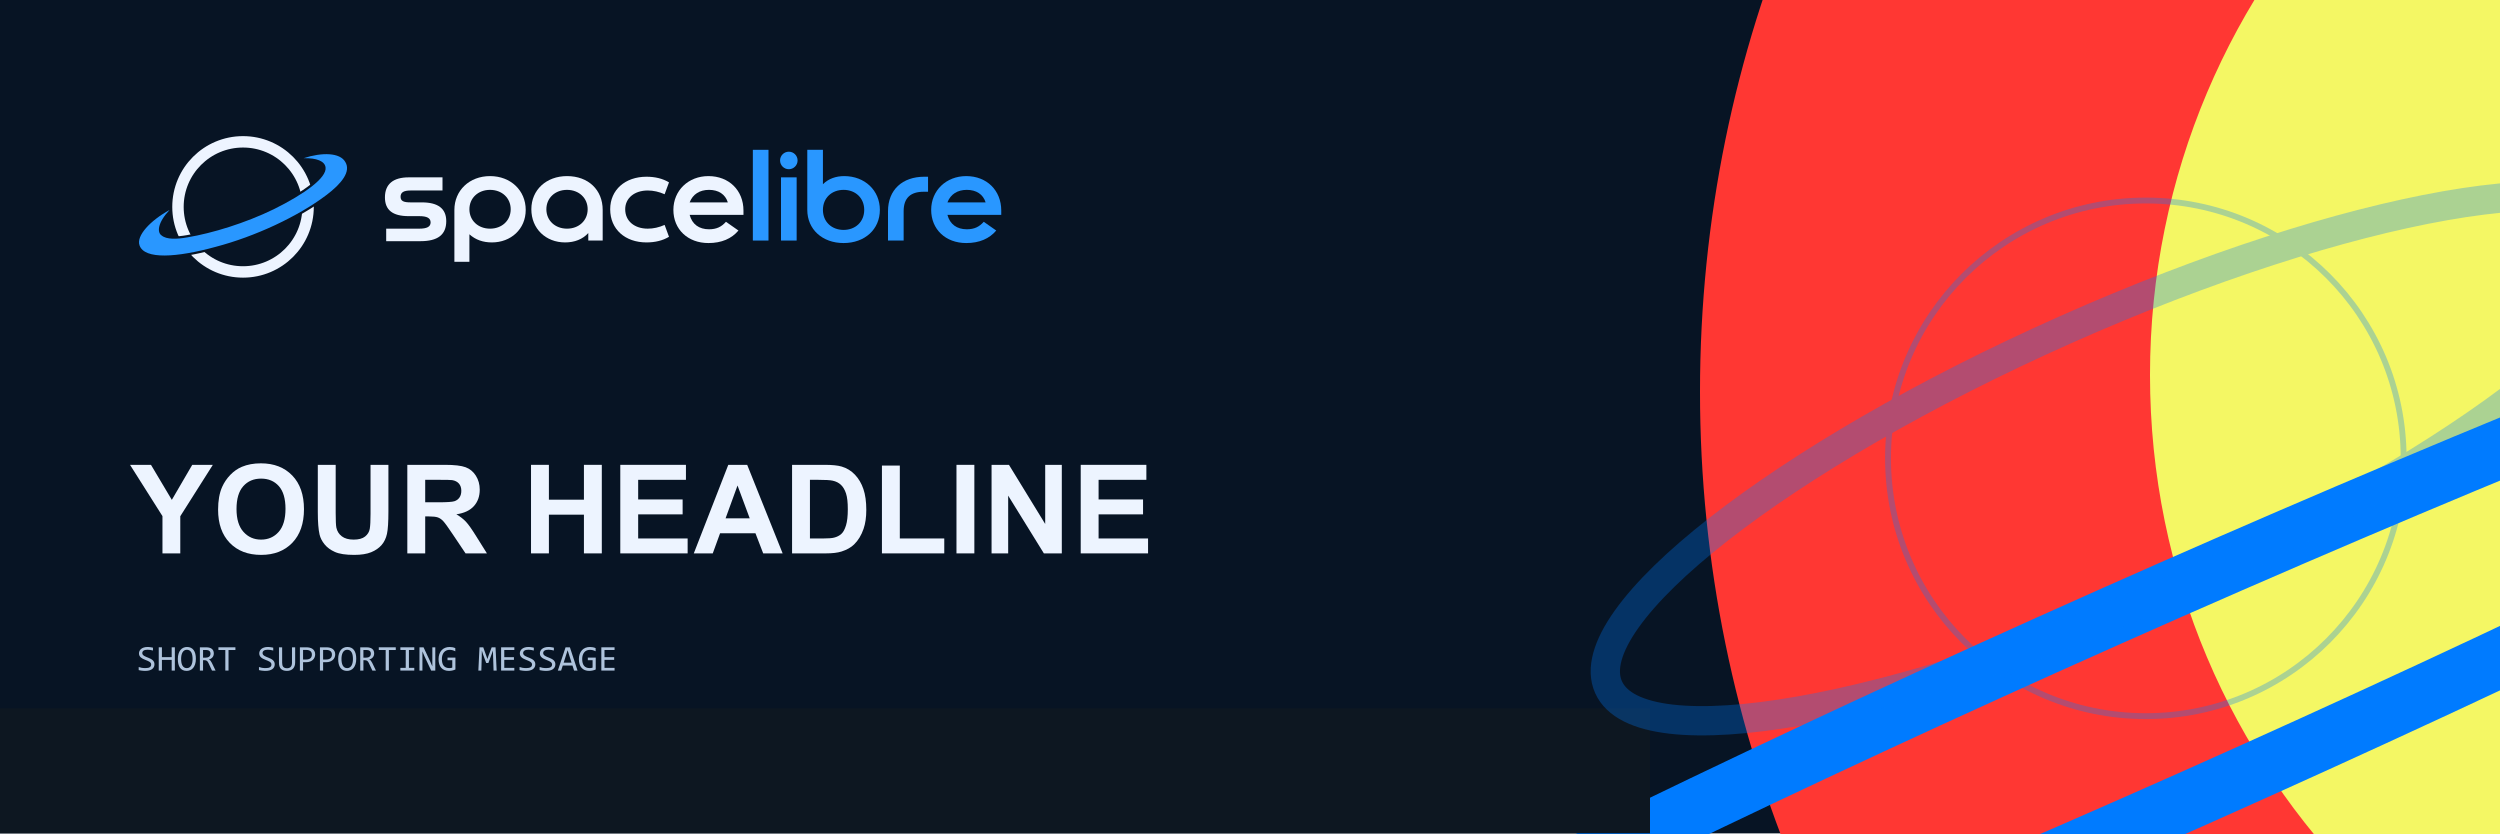
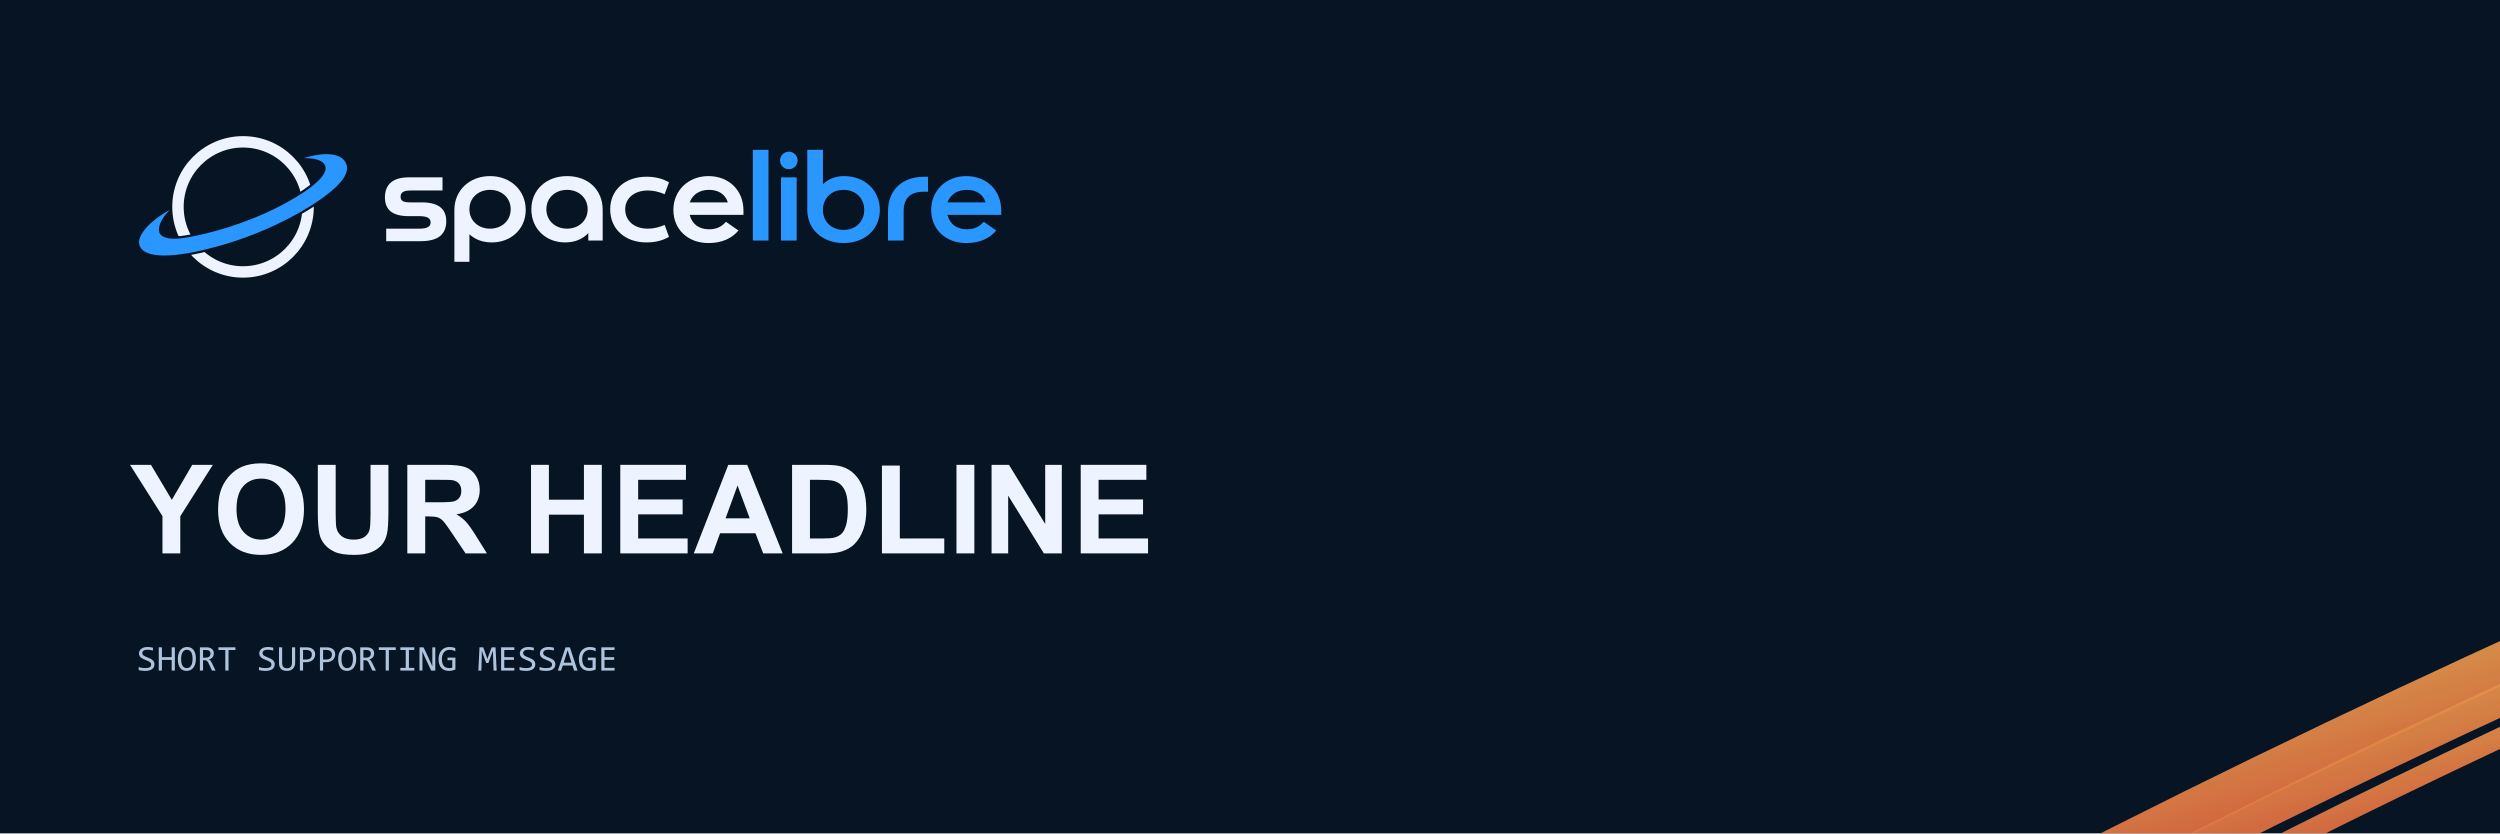
<svg xmlns="http://www.w3.org/2000/svg" width="1920" height="640" viewBox="0 0 1920 640" role="img">
  <rect x="0" y="0" width="1920" height="640" rx="0" fill="#071424" />
-   <g id="application-color-system" data-application-colors="primary secondary accent">
-     <circle fill="#FF3733" data-color-role="secondary" cx="2265.6" cy="300.8" r="960.0" />
-     <circle fill="#F4F764" data-color-role="accent" cx="2208.0" cy="288.0" r="556.8" />
-     <ellipse cx="1651.2" cy="544.0" rx="998.4" ry="76.8" fill="none" stroke="#007BFF" data-stroke-role="primary" stroke-width="44.8" transform="rotate(-24 1651.2 544.0)" opacity="1" />
-     <rect fill="#0D1721" data-color-role="deep" x="0" y="544.0" width="1267.2" height="96.0" />
+   <g id="application-color-system" mask="url(#flow-digital-banner-1920x640-mask)" data-composition="continuous-feathered" opacity=".90">
+     <ellipse cx="2092.8" cy="614.4" rx="1267.2" ry="166.4" fill="none" stroke="url(#flow-digital-banner-1920x640)" stroke-width="32.0" transform="rotate(-24 2092.8 614.4)" stroke-linecap="round" />
+     <ellipse cx="2092.8" cy="614.4" rx="1084.8" ry="140.8" fill="none" stroke="url(#flow-digital-banner-1920x640)" stroke-width="23.68" transform="rotate(-24 2092.8 614.4)" stroke-linecap="round" />
+     <ellipse cx="2092.8" cy="614.4" rx="902.4" ry="115.2" fill="none" stroke="url(#flow-digital-banner-1920x640)" stroke-width="15.36" transform="rotate(-24 2092.8 614.4)" stroke-linecap="round" />
  </g>
  <g transform="translate(80 80) scale(0.8765432)" opacity="1">
    <defs>
      <mask id="l97-occlusion" maskUnits="userSpaceOnUse" x="450" y="180" width="650" height="450" style="mask-type:luminance">
        <rect x="450" y="180" width="650" height="450" fill="white" />
        <path d="M581.927 413.073 C549.927 447.073 548.927 472.073 560.927 480.073 C573.927 491.073 600.927 490.073 628.927 485.073 C693.927 474.073 779.927 448.073 855.927 411.073 C936.927 371.073 995.927 328.073 991.927 301.073 C989.927 285.073 968.927 276.073 933.927 277.073 C982.927 261.073 1029.927 262.073 1043.927 287.073 C1058.927 312.073 1034.927 343.073 993.927 374.073 C919.927 430.073 805.927 483.073 702.927 510.073 C600.927 538.073 515.927 544.073 502.927 506.073 C493.927 481.073 530.927 441.073 581.927 413.073 Z" fill="black" stroke="black" stroke-width="12" stroke-linejoin="round" />
      </mask>
    </defs>
    <g transform="translate(28 28) scale(.333333) translate(-494 -219)">
      <circle cx="775" cy="405" r="171" fill="none" stroke="#edf4ff" stroke-width="30" mask="url(#l97-occlusion)" data-stroke-role="planet" />
      <path d="M581.927 413.073 C549.927 447.073 548.927 472.073 560.927 480.073 C573.927 491.073 600.927 490.073 628.927 485.073 C693.927 474.073 779.927 448.073 855.927 411.073 C936.927 371.073 995.927 328.073 991.927 301.073 C989.927 285.073 968.927 276.073 933.927 277.073 C982.927 261.073 1029.927 262.073 1043.927 287.073 C1058.927 312.073 1034.927 343.073 993.927 374.073 C919.927 430.073 805.927 483.073 702.927 510.073 C600.927 538.073 515.927 544.073 502.927 506.073 C493.927 481.073 530.927 441.073 581.927 413.073 Z" fill="#2997ff" />
    </g>
    <g transform="translate(246 40) scale(.548223) translate(-275 -643)">
      <path d="M367 687 L313 687 C288 687 275 698 275 719 C275 739 287 749 313 749 L330 749 C342 749 348 752 348 759 C348 766 342 769 330 769 L277 769 L277 789 L332 789 C359 789 373 779 373 757 C373 737 360 727 334 727 L316 727 C305 727 300 725 300 718 C300 711 305 708 316 708 L367 708 Z" fill="#edf4ff" />
      <path d="M386 822 L386 739 C386 708 410 685 443 685 C476 685 500 708 500 739 C500 770 476 791 446 791 C432 791 420 787 410 778 L410 822 Z M443 707 C424 707 410 720 410 738 C410 756 424 769 443 769 C462 769 476 756 476 738 C476 720 462 707 443 707 Z" fill="#edf4ff" fill-rule="evenodd" />
      <path d="M623 788 L600 788 L600 776 C591 786 578 791 563 791 C532 791 509 769 509 738 C509 707 533 685 566 685 C600 685 623 707 623 739 Z M566 707 C547 707 533 720 533 738 C533 756 547 769 566 769 C585 769 599 756 599 738 C599 720 585 707 566 707 Z" fill="#edf4ff" fill-rule="evenodd" />
      <path d="M729 695 L722 714 C713 710 704 708 695 708 C674 708 659 720 659 738 C659 757 674 769 695 769 C704 769 713 767 722 763 L729 782 C719 788 707 791 693 791 C659 791 635 770 635 738 C635 707 659 686 693 686 C707 686 719 689 729 695 Z" fill="#edf4ff" />
      <path d="M848 747 L762 747 C766 762 777 770 793 770 C805 770 813 766 820 758 L840 772 C829 785 813 792 792 792 C759 792 736 770 736 739 C736 708 760 685 792 685 C825 685 848 708 848 740 Z M762 727 L823 727 C819 714 808 707 793 707 C778 707 767 714 762 727 Z" fill="#edf4ff" fill-rule="evenodd" />
      <path d="M863 643 L888 643 L888 788 L863 788 Z M908 687 L933 687 L933 788 L908 788 Z" fill="#2997ff" />
      <path d="M934.5 660 C934.5 667.732 928.232 674 920.5 674 C912.768 674 906.5 667.732 906.5 660 C906.5 652.268 912.768 646 920.5 646 C928.232 646 934.5 652.268 934.5 660 Z" fill="#2997ff" />
      <path d="M950 643 L975 643 L975 698 C984 689 996 685 1009 685 C1042 685 1066 708 1066 739 C1066 770 1042 792 1008 792 C974 792 950 770 950 739 Z M1008 707 C989 707 975 720 975 739 C975 758 989 771 1008 771 C1027 771 1041 758 1041 739 C1041 720 1027 707 1008 707 Z" fill="#2997ff" fill-rule="evenodd" />
      <path d="M1079 788 L1079 741 C1079 707 1102 686 1137 686 L1143 686 L1143 710 L1136 710 C1115 710 1104 720 1104 741 L1104 788 Z" fill="#2997ff" />
      <path d="M1260 747 L1174 747 C1178 762 1189 770 1205 770 C1217 770 1225 766 1232 758 L1252 772 C1241 785 1225 792 1204 792 C1171 792 1148 770 1148 739 C1148 708 1172 685 1204 685 C1237 685 1260 708 1260 740 Z M1174 727 L1235 727 C1231 714 1220 707 1205 707 C1190 707 1179 714 1174 727 Z" fill="#2997ff" fill-rule="evenodd" />
    </g>
  </g>
  <g aria-label="YOUR HEADLINE" fill="#EDF4FF" transform="translate(100 425) scale(0.04638672 -0.04638672)">
    <path d="M534 0V617L-3 1466H344L689 886L1027 1466H1368L829 615V0Z" transform="translate(0.000 0)" />
    <path d="M89 724Q89 948 156 1100Q206 1212 292.5 1301.0Q379 1390 482 1433Q619 1491 798 1491Q1122 1491 1316.5 1290.0Q1511 1089 1511 731Q1511 376 1318.0 175.5Q1125 -25 802 -25Q475 -25 282.0 174.5Q89 374 89 724ZM394 734Q394 485 509.0 356.5Q624 228 801 228Q978 228 1091.5 355.5Q1205 483 1205 738Q1205 990 1094.5 1114.0Q984 1238 801 1238Q618 1238 506.0 1112.5Q394 987 394 734Z" transform="translate(1366.000 0)" />
    <path d="M147 1466H443V672Q443 483 454 427Q473 337 544.5 282.5Q616 228 740 228Q866 228 930.0 279.5Q994 331 1007.0 406.0Q1020 481 1020 655V1466H1316V696Q1316 432 1292.0 323.0Q1268 214 1203.5 139.0Q1139 64 1031.0 19.5Q923 -25 749 -25Q539 -25 430.5 23.5Q322 72 259.0 149.5Q196 227 176 312Q147 438 147 684Z" transform="translate(2959.000 0)" />
    <path d="M150 0V1466H773Q1008 1466 1114.5 1426.5Q1221 1387 1285.0 1286.0Q1349 1185 1349 1055Q1349 890 1252.0 782.5Q1155 675 962 647Q1058 591 1120.5 524.0Q1183 457 1289 286L1468 0H1114L900 319Q786 490 744.0 534.5Q702 579 655.0 595.5Q608 612 506 612H446V0ZM446 846H665Q878 846 931.0 864.0Q984 882 1014.0 926.0Q1044 970 1044 1036Q1044 1110 1004.5 1155.5Q965 1201 893 1213Q857 1218 677 1218H446Z" transform="translate(4438.000 0)" />
    <path d="M150 0V1466H446V889H1026V1466H1322V0H1026V641H446V0Z" transform="translate(6486.000 0)" />
    <path d="M149 0V1466H1236V1218H445V893H1181V646H445V247H1264V0Z" transform="translate(7965.000 0)" />
    <path d="M1471 0H1149L1021 333H435L314 0H0L571 1466H884ZM926 580 724 1124 526 580Z" transform="translate(9331.000 0)" />
    <path d="M148 1466H689Q872 1466 968 1438Q1097 1400 1189.0 1303.0Q1281 1206 1329.0 1065.5Q1377 925 1377 719Q1377 538 1332 407Q1277 247 1175 148Q1098 73 967 31Q869 0 705 0H148ZM444 1218V247H665Q789 247 844 261Q916 279 963.5 322.0Q1011 365 1041.0 463.5Q1071 562 1071 732Q1071 902 1041.0 993.0Q1011 1084 957.0 1135.0Q903 1186 820 1204Q758 1218 577 1218Z" transform="translate(10810.000 0)" />
    <path d="M157 0V1454H453V247H1189V0Z" transform="translate(12289.000 0)" />
    <path d="M140 0V1466H436V0Z" transform="translate(13540.000 0)" />
    <path d="M152 0V1466H440L1040 487V1466H1315V0H1018L427 956V0Z" transform="translate(14109.000 0)" />
    <path d="M149 0V1466H1236V1218H445V893H1181V646H445V247H1264V0Z" transform="translate(15588.000 0)" />
  </g>
  <g aria-label="SHORT SUPPORTING MESSAGE" fill="#AEC3DC" transform="translate(105 515) scale(0.01367188 -0.01367188)">
    <path d="M997 354Q997 261 959.0 191.0Q921 121 853.0 74.5Q785 28 689.5 5.0Q594 -18 479 -18Q427 -18 375.5 -14.0Q324 -10 276.5 -4.0Q229 2 187.0 10.0Q145 18 111 27V199Q186 171 279.5 155.0Q373 139 492 139Q578 139 638.5 152.5Q699 166 737.5 192.5Q776 219 793.5 257.0Q811 295 811 344Q811 397 781.5 434.5Q752 472 704.0 501.5Q656 531 594.5 555.5Q533 580 469.0 606.0Q405 632 343.5 662.5Q282 693 234.0 734.5Q186 776 156.5 832.0Q127 888 127 965Q127 1032 155.0 1097.0Q183 1162 242.0 1212.5Q301 1263 393.5 1294.0Q486 1325 614 1325Q647 1325 685.5 1322.0Q724 1319 763.5 1313.5Q803 1308 841.5 1301.0Q880 1294 913 1286V1126Q836 1148 759.0 1159.5Q682 1171 610 1171Q457 1171 385.0 1120.0Q313 1069 313 983Q313 930 342.5 892.0Q372 854 420.0 824.0Q468 794 529.5 769.5Q591 745 655.0 719.0Q719 693 780.5 662.0Q842 631 890.0 588.5Q938 546 967.5 489.0Q997 432 997 354Z" transform="translate(0.000 0)" />
    <path d="M1016 0H838V600H289V0H111V1307H289V754H838V1307H1016Z" transform="translate(1126.000 0)" />
    <path d="M1071 662Q1071 486 1029.5 358.0Q988 230 917.5 146.5Q847 63 752.5 22.5Q658 -18 553 -18Q427 -18 333.5 27.5Q240 73 178.5 159.0Q117 245 87.0 368.5Q57 492 57 647Q57 821 98.0 949.0Q139 1077 209.5 1160.5Q280 1244 374.0 1284.5Q468 1325 573 1325Q699 1325 792.5 1279.0Q886 1233 948.0 1147.5Q1010 1062 1040.5 939.0Q1071 816 1071 662ZM886 649Q886 764 868.5 859.5Q851 955 812.0 1024.0Q773 1093 711.5 1131.0Q650 1169 563 1169Q479 1169 418.5 1128.5Q358 1088 319.0 1018.5Q280 949 261.0 855.5Q242 762 242 657Q242 541 260.0 445.5Q278 350 316.5 281.5Q355 213 416.0 175.0Q477 137 563 137Q647 137 708.0 177.5Q769 218 808.5 287.5Q848 357 867.0 450.0Q886 543 886 649Z" transform="translate(2252.000 0)" />
    <path d="M1051 0H850L655 418Q633 466 610.0 497.5Q587 529 560.5 547.5Q534 566 502.5 574.0Q471 582 432 582H348V0H170V1307H520Q634 1307 716.0 1282.0Q798 1257 850.5 1212.0Q903 1167 927.5 1103.5Q952 1040 952 963Q952 902 934.0 847.5Q916 793 880.5 748.5Q845 704 792.5 671.5Q740 639 672 623Q727 604 765.5 556.5Q804 509 844 430ZM766 948Q766 1053 700.5 1105.0Q635 1157 516 1157H348V725H492Q555 725 605.5 739.5Q656 754 691.5 782.5Q727 811 746.5 852.5Q766 894 766 948Z" transform="translate(3378.000 0)" />
    <path d="M1040 1155H653V0H473V1155H86V1307H1040Z" transform="translate(4504.000 0)" />
    <path d="M997 354Q997 261 959.0 191.0Q921 121 853.0 74.5Q785 28 689.5 5.0Q594 -18 479 -18Q427 -18 375.5 -14.0Q324 -10 276.5 -4.0Q229 2 187.0 10.0Q145 18 111 27V199Q186 171 279.5 155.0Q373 139 492 139Q578 139 638.5 152.5Q699 166 737.5 192.5Q776 219 793.5 257.0Q811 295 811 344Q811 397 781.5 434.5Q752 472 704.0 501.5Q656 531 594.5 555.5Q533 580 469.0 606.0Q405 632 343.5 662.5Q282 693 234.0 734.5Q186 776 156.5 832.0Q127 888 127 965Q127 1032 155.0 1097.0Q183 1162 242.0 1212.5Q301 1263 393.5 1294.0Q486 1325 614 1325Q647 1325 685.5 1322.0Q724 1319 763.5 1313.5Q803 1308 841.5 1301.0Q880 1294 913 1286V1126Q836 1148 759.0 1159.5Q682 1171 610 1171Q457 1171 385.0 1120.0Q313 1069 313 983Q313 930 342.5 892.0Q372 854 420.0 824.0Q468 794 529.5 769.5Q591 745 655.0 719.0Q719 693 780.5 662.0Q842 631 890.0 588.5Q938 546 967.5 489.0Q997 432 997 354Z" transform="translate(6756.000 0)" />
    <path d="M1018 455Q1018 347 987.5 259.5Q957 172 898.0 110.5Q839 49 753.5 15.5Q668 -18 557 -18Q435 -18 350.0 14.0Q265 46 211.5 104.5Q158 163 133.5 245.0Q109 327 109 428V1307H287V442Q287 365 301.5 307.0Q316 249 349.0 210.0Q382 171 434.5 151.0Q487 131 563 131Q705 131 772.5 213.0Q840 295 840 444V1307H1018Z" transform="translate(7882.000 0)" />
    <path d="M1016 907Q1016 827 986.0 748.5Q956 670 893.0 608.0Q830 546 732.0 507.5Q634 469 498 469H336V0H158V1307H526Q623 1307 712.0 1285.5Q801 1264 868.5 1216.0Q936 1168 976.0 1092.0Q1016 1016 1016 907ZM831 899Q831 1025 748.5 1092.0Q666 1159 518 1159H336V621H502Q660 621 745.5 690.0Q831 759 831 899Z" transform="translate(9008.000 0)" />
    <path d="M1016 907Q1016 827 986.0 748.5Q956 670 893.0 608.0Q830 546 732.0 507.5Q634 469 498 469H336V0H158V1307H526Q623 1307 712.0 1285.5Q801 1264 868.5 1216.0Q936 1168 976.0 1092.0Q1016 1016 1016 907ZM831 899Q831 1025 748.5 1092.0Q666 1159 518 1159H336V621H502Q660 621 745.5 690.0Q831 759 831 899Z" transform="translate(10134.000 0)" />
    <path d="M1071 662Q1071 486 1029.5 358.0Q988 230 917.5 146.5Q847 63 752.5 22.5Q658 -18 553 -18Q427 -18 333.5 27.5Q240 73 178.5 159.0Q117 245 87.0 368.5Q57 492 57 647Q57 821 98.0 949.0Q139 1077 209.5 1160.5Q280 1244 374.0 1284.5Q468 1325 573 1325Q699 1325 792.5 1279.0Q886 1233 948.0 1147.5Q1010 1062 1040.5 939.0Q1071 816 1071 662ZM886 649Q886 764 868.5 859.5Q851 955 812.0 1024.0Q773 1093 711.5 1131.0Q650 1169 563 1169Q479 1169 418.5 1128.5Q358 1088 319.0 1018.5Q280 949 261.0 855.5Q242 762 242 657Q242 541 260.0 445.5Q278 350 316.5 281.5Q355 213 416.0 175.0Q477 137 563 137Q647 137 708.0 177.5Q769 218 808.5 287.5Q848 357 867.0 450.0Q886 543 886 649Z" transform="translate(11260.000 0)" />
    <path d="M1051 0H850L655 418Q633 466 610.0 497.5Q587 529 560.5 547.5Q534 566 502.5 574.0Q471 582 432 582H348V0H170V1307H520Q634 1307 716.0 1282.0Q798 1257 850.5 1212.0Q903 1167 927.5 1103.5Q952 1040 952 963Q952 902 934.0 847.5Q916 793 880.5 748.5Q845 704 792.5 671.5Q740 639 672 623Q727 604 765.5 556.5Q804 509 844 430ZM766 948Q766 1053 700.5 1105.0Q635 1157 516 1157H348V725H492Q555 725 605.5 739.5Q656 754 691.5 782.5Q727 811 746.5 852.5Q766 894 766 948Z" transform="translate(12386.000 0)" />
    <path d="M1040 1155H653V0H473V1155H86V1307H1040Z" transform="translate(13512.000 0)" />
    <path d="M473 1157H172V1307H954V1157H653V152H954V0H172V152H473Z" transform="translate(14638.000 0)" />
    <path d="M1008 0H776L395 815L285 1077V418V0H119V1307H348L711 535L842 236V936V1307H1008Z" transform="translate(15764.000 0)" />
    <path d="M1006 1083Q933 1122 856.0 1143.5Q779 1165 688 1165Q584 1165 503.0 1128.0Q422 1091 366.5 1023.5Q311 956 281.5 861.0Q252 766 252 651Q252 531 276.0 436.0Q300 341 351.0 275.0Q402 209 481.5 174.0Q561 139 672 139Q691 139 713.0 141.0Q735 143 757.0 146.5Q779 150 799.5 155.0Q820 160 836 166V582H569V729H1012V61Q971 42 925.5 27.0Q880 12 832.5 2.0Q785 -8 738.0 -13.0Q691 -18 647 -18Q513 -18 405.5 24.0Q298 66 222.5 148.5Q147 231 106.5 354.0Q66 477 66 639Q66 800 111.0 927.5Q156 1055 237.5 1143.5Q319 1232 433.5 1278.5Q548 1325 686 1325Q774 1325 853.5 1309.5Q933 1294 1006 1260Z" transform="translate(16890.000 0)" />
    <path d="M1077 0H903L877 815L866 1128L805 946L612 426H489L305 926L244 1128L240 801L217 0H49L113 1307H324L500 815L557 649L612 815L797 1307H1014Z" transform="translate(19142.000 0)" />
    <path d="M944 0H201V1307H944V1157H379V752H922V602H379V152H944Z" transform="translate(20268.000 0)" />
    <path d="M997 354Q997 261 959.0 191.0Q921 121 853.0 74.5Q785 28 689.5 5.0Q594 -18 479 -18Q427 -18 375.5 -14.0Q324 -10 276.5 -4.0Q229 2 187.0 10.0Q145 18 111 27V199Q186 171 279.5 155.0Q373 139 492 139Q578 139 638.5 152.5Q699 166 737.5 192.5Q776 219 793.5 257.0Q811 295 811 344Q811 397 781.5 434.5Q752 472 704.0 501.5Q656 531 594.5 555.5Q533 580 469.0 606.0Q405 632 343.5 662.5Q282 693 234.0 734.5Q186 776 156.5 832.0Q127 888 127 965Q127 1032 155.0 1097.0Q183 1162 242.0 1212.5Q301 1263 393.5 1294.0Q486 1325 614 1325Q647 1325 685.5 1322.0Q724 1319 763.5 1313.5Q803 1308 841.5 1301.0Q880 1294 913 1286V1126Q836 1148 759.0 1159.5Q682 1171 610 1171Q457 1171 385.0 1120.0Q313 1069 313 983Q313 930 342.5 892.0Q372 854 420.0 824.0Q468 794 529.5 769.5Q591 745 655.0 719.0Q719 693 780.5 662.0Q842 631 890.0 588.5Q938 546 967.5 489.0Q997 432 997 354Z" transform="translate(21394.000 0)" />
    <path d="M997 354Q997 261 959.0 191.0Q921 121 853.0 74.5Q785 28 689.5 5.0Q594 -18 479 -18Q427 -18 375.5 -14.0Q324 -10 276.5 -4.0Q229 2 187.0 10.0Q145 18 111 27V199Q186 171 279.5 155.0Q373 139 492 139Q578 139 638.5 152.5Q699 166 737.5 192.5Q776 219 793.5 257.0Q811 295 811 344Q811 397 781.5 434.5Q752 472 704.0 501.5Q656 531 594.5 555.5Q533 580 469.0 606.0Q405 632 343.5 662.5Q282 693 234.0 734.5Q186 776 156.5 832.0Q127 888 127 965Q127 1032 155.0 1097.0Q183 1162 242.0 1212.5Q301 1263 393.5 1294.0Q486 1325 614 1325Q647 1325 685.5 1322.0Q724 1319 763.5 1313.5Q803 1308 841.5 1301.0Q880 1294 913 1286V1126Q836 1148 759.0 1159.5Q682 1171 610 1171Q457 1171 385.0 1120.0Q313 1069 313 983Q313 930 342.5 892.0Q372 854 420.0 824.0Q468 794 529.5 769.5Q591 745 655.0 719.0Q719 693 780.5 662.0Q842 631 890.0 588.5Q938 546 967.5 489.0Q997 432 997 354Z" transform="translate(22520.000 0)" />
    <path d="M1116 0H922L831 285H287L195 0H10L444 1307H688ZM780 444 559 1143 338 444Z" transform="translate(23646.000 0)" />
    <path d="M1006 1083Q933 1122 856.0 1143.5Q779 1165 688 1165Q584 1165 503.0 1128.0Q422 1091 366.5 1023.5Q311 956 281.5 861.0Q252 766 252 651Q252 531 276.0 436.0Q300 341 351.0 275.0Q402 209 481.5 174.0Q561 139 672 139Q691 139 713.0 141.0Q735 143 757.0 146.5Q779 150 799.5 155.0Q820 160 836 166V582H569V729H1012V61Q971 42 925.5 27.0Q880 12 832.5 2.0Q785 -8 738.0 -13.0Q691 -18 647 -18Q513 -18 405.5 24.0Q298 66 222.5 148.5Q147 231 106.5 354.0Q66 477 66 639Q66 800 111.0 927.5Q156 1055 237.5 1143.5Q319 1232 433.5 1278.5Q548 1325 686 1325Q774 1325 853.5 1309.5Q933 1294 1006 1260Z" transform="translate(24772.000 0)" />
    <path d="M944 0H201V1307H944V1157H379V752H922V602H379V152H944Z" transform="translate(25898.000 0)" />
  </g>
-   <g transform="translate(1180 100)" opacity="0.3" fill="none" stroke="#007BFF">
-     <ellipse cx="450.0" cy="252" rx="432.0" ry="108.0" transform="rotate(-24 450.0 252)" stroke-width="22.5" />
-     <circle cx="468.0" cy="252" r="198.0" stroke-width="4.5" />
-   </g>
+   <defs>
+     <linearGradient id="flow-digital-banner-1920x640" x1="0" y1="1" x2="1" y2="0">
+       <stop offset="0%" stop-color="#007BFF" stop-opacity=".20" data-stop-role="primary" />
+       <stop offset="45%" stop-color="#FF3733" stop-opacity=".88" data-stop-role="secondary" />
+       <stop offset="100%" stop-color="#F4F764" stop-opacity="1" data-stop-role="accent" />
+     </linearGradient>
+     <linearGradient id="flow-digital-banner-1920x640-fade" x1="0" y1="0" x2="1" y2="0">
+       <stop offset="0%" stop-color="black" />
+       <stop offset="48%" stop-color="black" />
+       <stop offset="78%" stop-color="white" />
+       <stop offset="100%" stop-color="white" />
+     </linearGradient>
+     <mask id="flow-digital-banner-1920x640-mask" maskUnits="userSpaceOnUse" x="0" y="0" width="1920.0" height="640.0" style="mask-type:luminance">
+       <rect width="1920.0" height="640.0" fill="url(#flow-digital-banner-1920x640-fade)" />
+     </mask>
+   </defs>
</svg>
